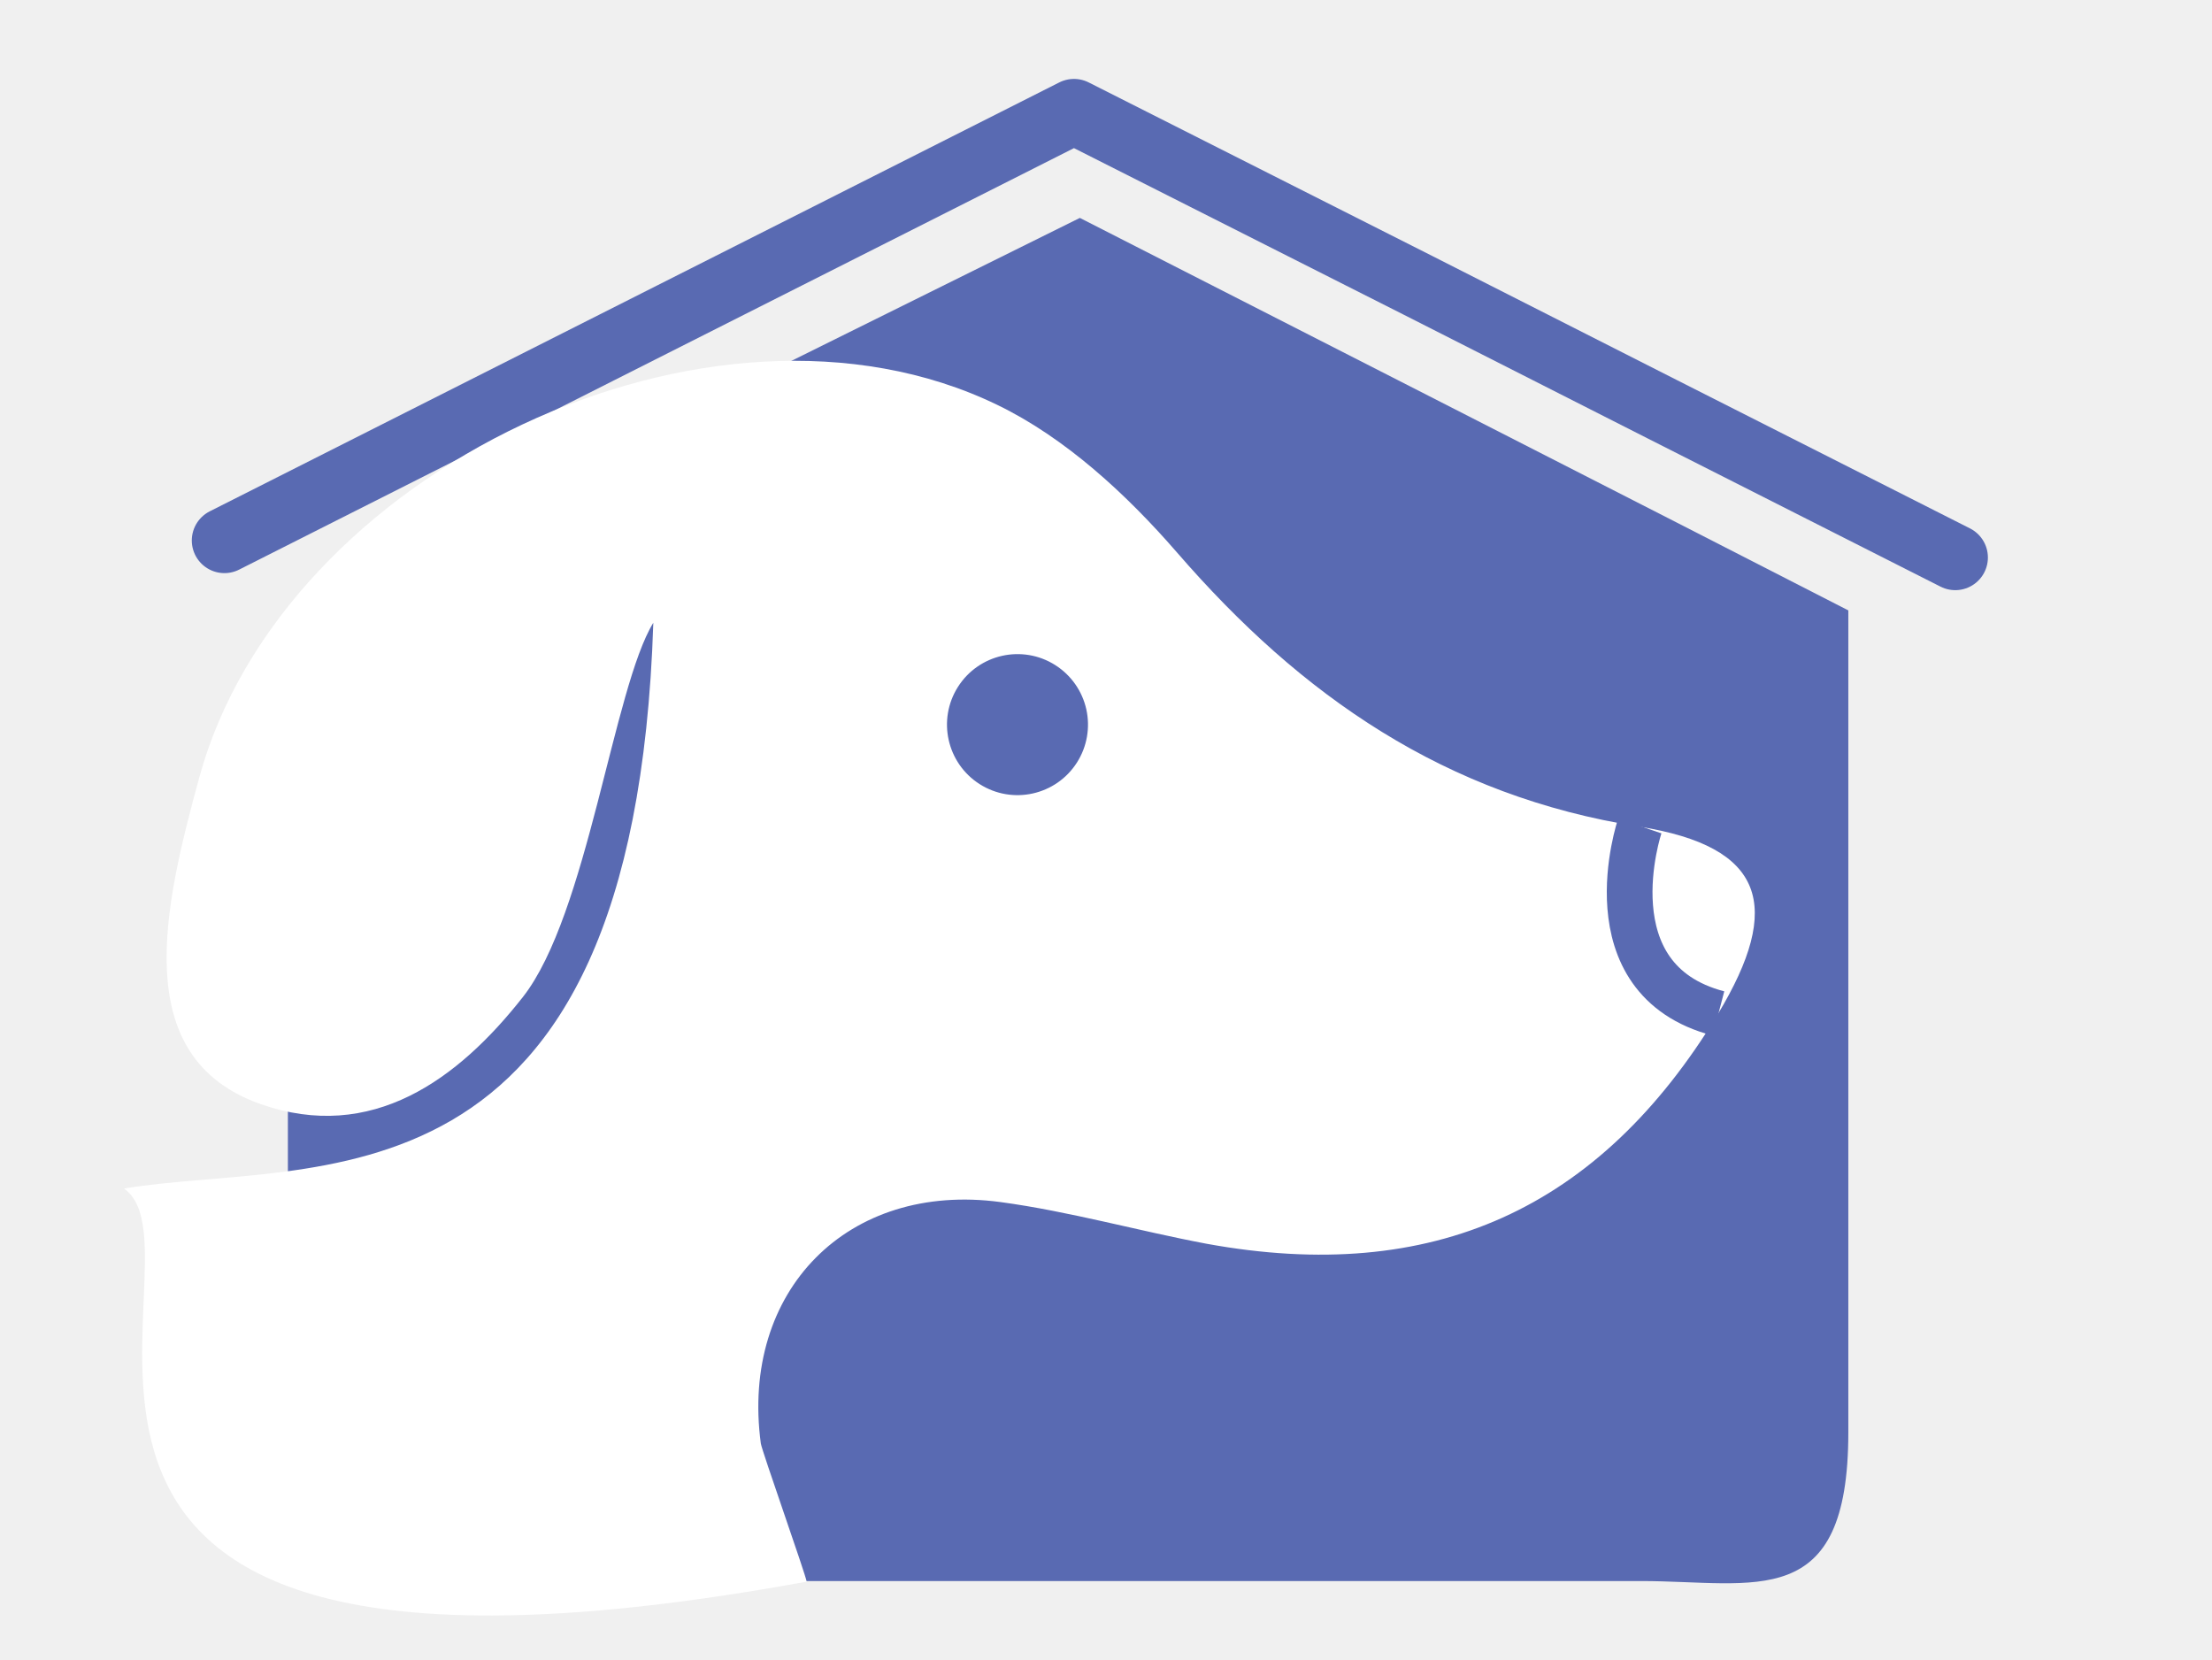
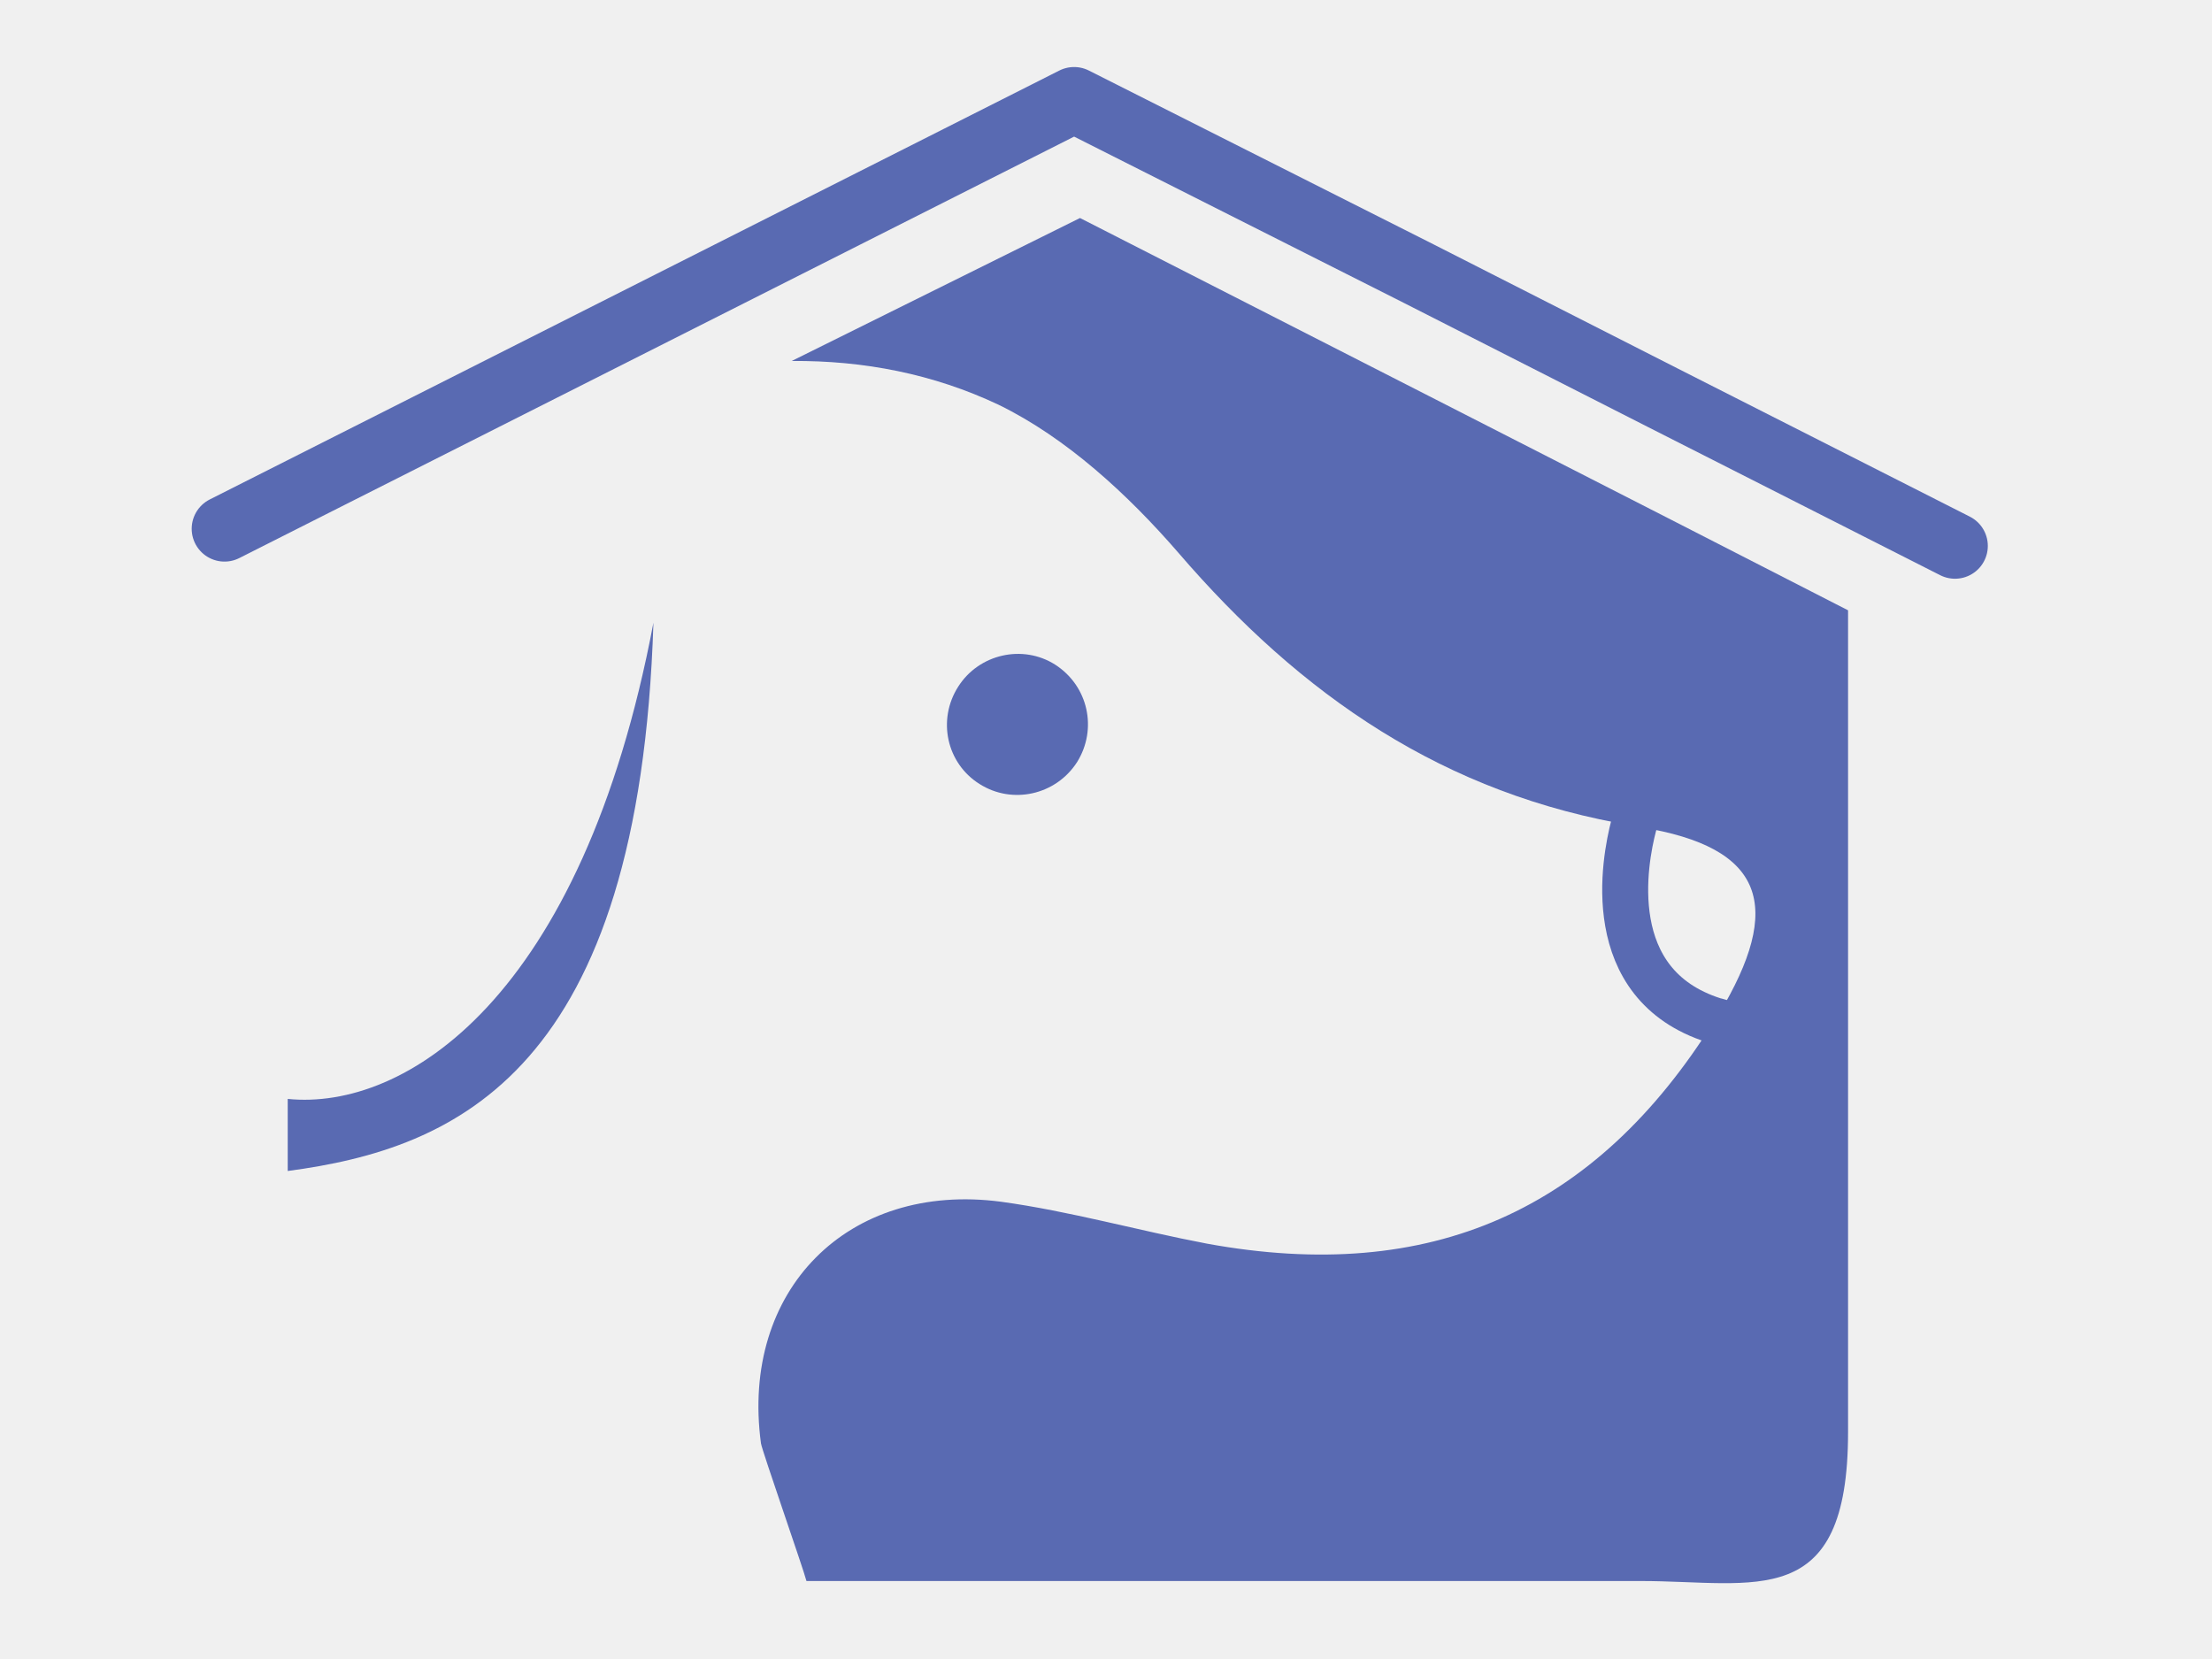
- <svg xmlns="http://www.w3.org/2000/svg" id="Layer_1" data-name="Layer 1" width="5.2in" height="3.9in" viewBox="0 0 376.5 279.2">
-   <path d="M314.6,102.3V242.2c0,30.8-15.8,25.3-35.3,25.3H84.3c-19.5,0-35.3-11.3-35.3-25.3V102.3L183.8,35.5l59.4,30.3,42.1,21.5Z" fill="#596ab2" />
-   <polyline points="332.8 93.3 283 68.1 241.4 47 182.8 17.4 38.2 90.4" fill="none" stroke="#596ab2" stroke-linecap="round" stroke-linejoin="round" stroke-width="11.11" />
-   <path d="M170.3,203c11.8,1.6,23.4,4.9,35.1,7.1,38.4,7,66.8-5.8,87-39.1,11.1-18.4,8-28.5-13.4-31.9-33-5.2-57.5-22.2-78.7-46.7-8.6-9.9-19-19.5-30.6-25.1C121.1,43.8,48.1,78.6,33.9,130.8c-5.9,21.7-12.2,47.5,10.4,55.5C63.3,193,78,182.1,89,168.1s15.4-52.6,22.2-63.7c-3.3,102.7-58.2,91-90.1,96.3,16.3,11.3-38,95.1,116.2,66.9-.2-1.3-7.6-22.2-7.8-23.5C126,218.1,144.3,199.5,170.3,203Zm13-74.8a12,12,0,1,1-3.7-16.6A12,12,0,0,1,183.3,128.2Z" fill="#fff" />
-   <path d="M279.1,139s-8.8,26.1,13.4,31.9" fill="none" stroke="#596ab2" stroke-miterlimit="10" stroke-width="7.78" />
+ <svg xmlns="http://www.w3.org/2000/svg" version="1.1" id="Layer_1" x="0px" y="0px" viewBox="0 0 374.4 280.8" style="enable-background:new 0 0 374.4 280.8;" xml:space="preserve">
+   <style type="text/css">
+ 	.st0{fill:#596AB2;}
+ 	.st1{fill:none;stroke:#596AB2;stroke-width:11.11;stroke-linecap:round;stroke-linejoin:round;}
+ 	.st2{fill:none;stroke:#596AB2;stroke-width:7.78;stroke-miterlimit:10;}
+ </style>
+   <path class="st0" d="M110.6,105.4c-2.4,75.9-33.2,89-61.9,92.8v-12.2C68.4,188,98.5,169.3,110.6,105.4z" />
+   <path class="st0" d="M182.3,129C182.3,129,182.3,129.1,182.3,129c-3.6,5.6-11,7.2-16.5,3.7c-5.6-3.5-7.2-10.9-3.6-16.5  c3.5-5.5,10.9-7.2,16.4-3.7C184.2,116.1,185.8,123.4,182.3,129z" />
+   <path class="st0" d="M312.8,103.3v139.1c0,30.6-15.7,25.2-35.1,25.2H136.5c-0.5-2-7.5-22-7.7-23.3c-3.5-25.9,14.7-44.3,40.6-40.9  c11.7,1.6,23.3,4.9,34.9,7.1c37.8,6.9,65.8-5.5,85.9-37.8c0.2-0.4,0.4-0.7,0.7-1c11-18.3,7.9-28.3-13.3-31.7c-0.3,0-0.6-0.1-0.9-0.2  c-32.3-5.3-56.5-22.1-77.3-46.3c-8.5-9.8-18.9-19.4-30.4-25C158,63.3,146.2,61,134,61.1l48.8-24.2L241.8,67l41.9,21.4L312.8,103.3z" />
+   <polyline class="st1" points="330.9,92.4 281.4,67.3 240.1,46.3 181.8,16.9 38,89.5 " />
+   <path class="st2" d="M291.6,173.1c-0.5-0.1-1-0.3-1.5-0.4c-19.2-6.1-15.1-27.1-13.6-32.9c0.3-1,0.4-1.5,0.4-1.5" />
</svg>
